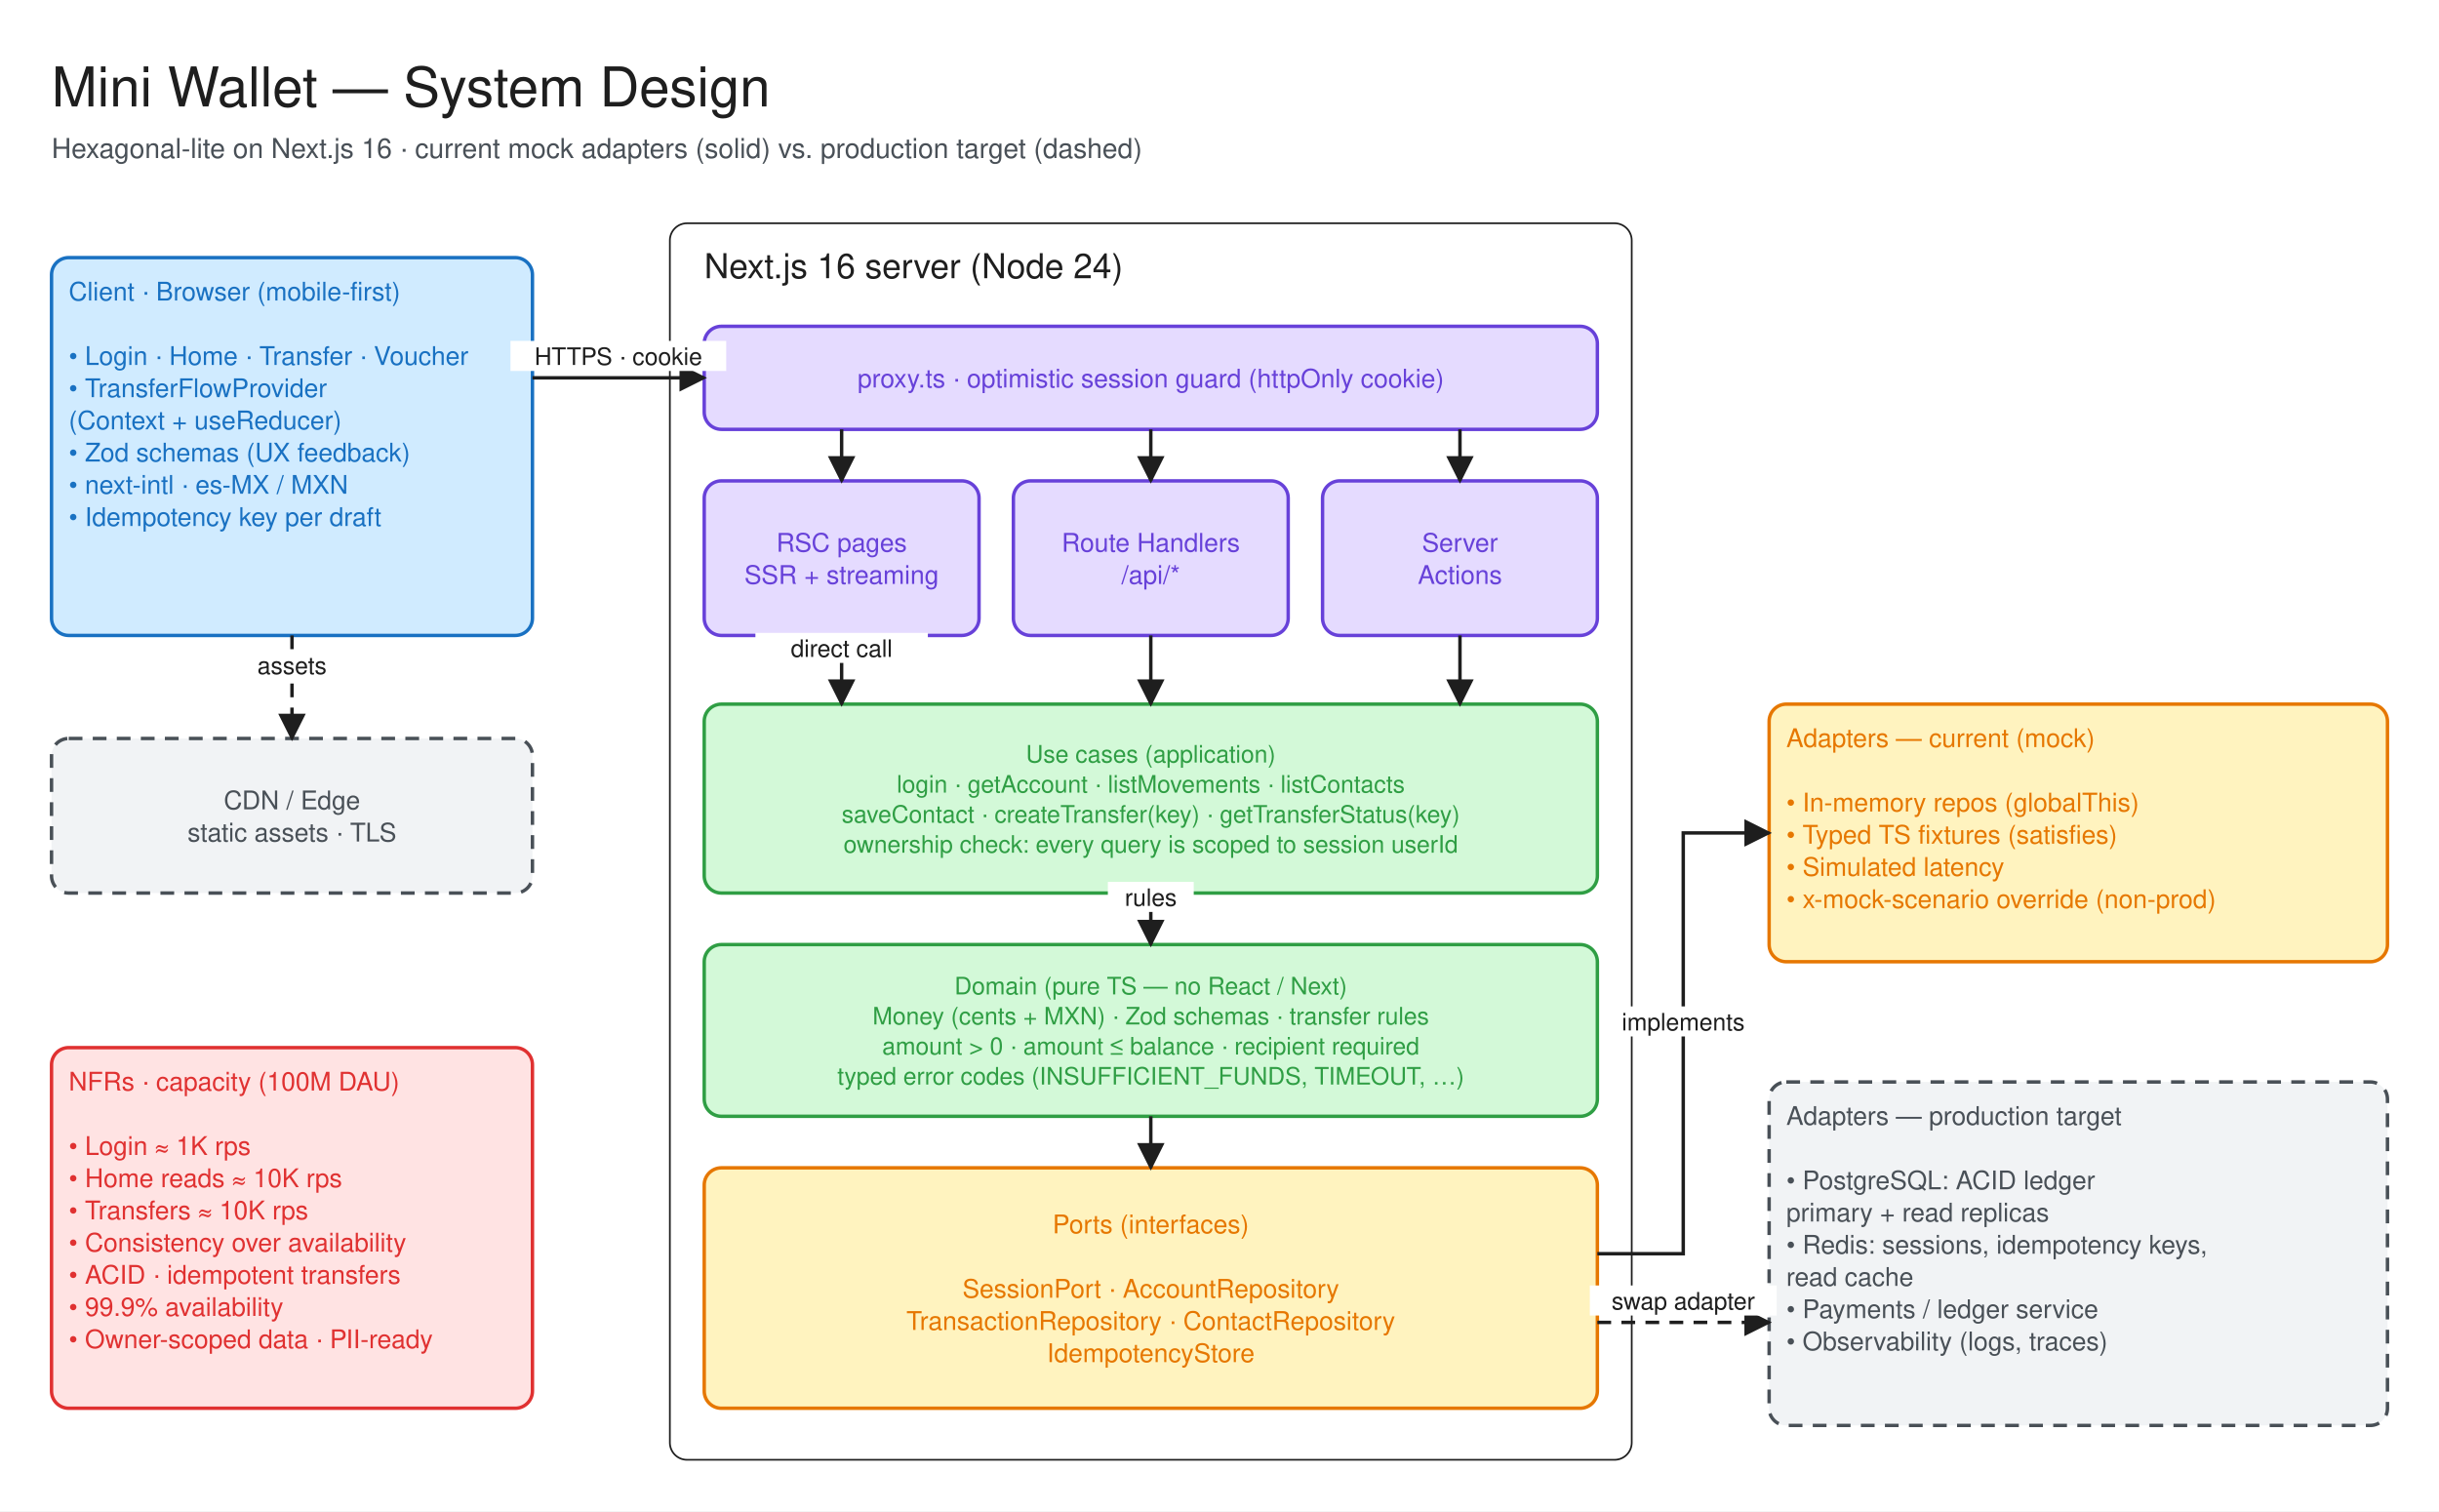
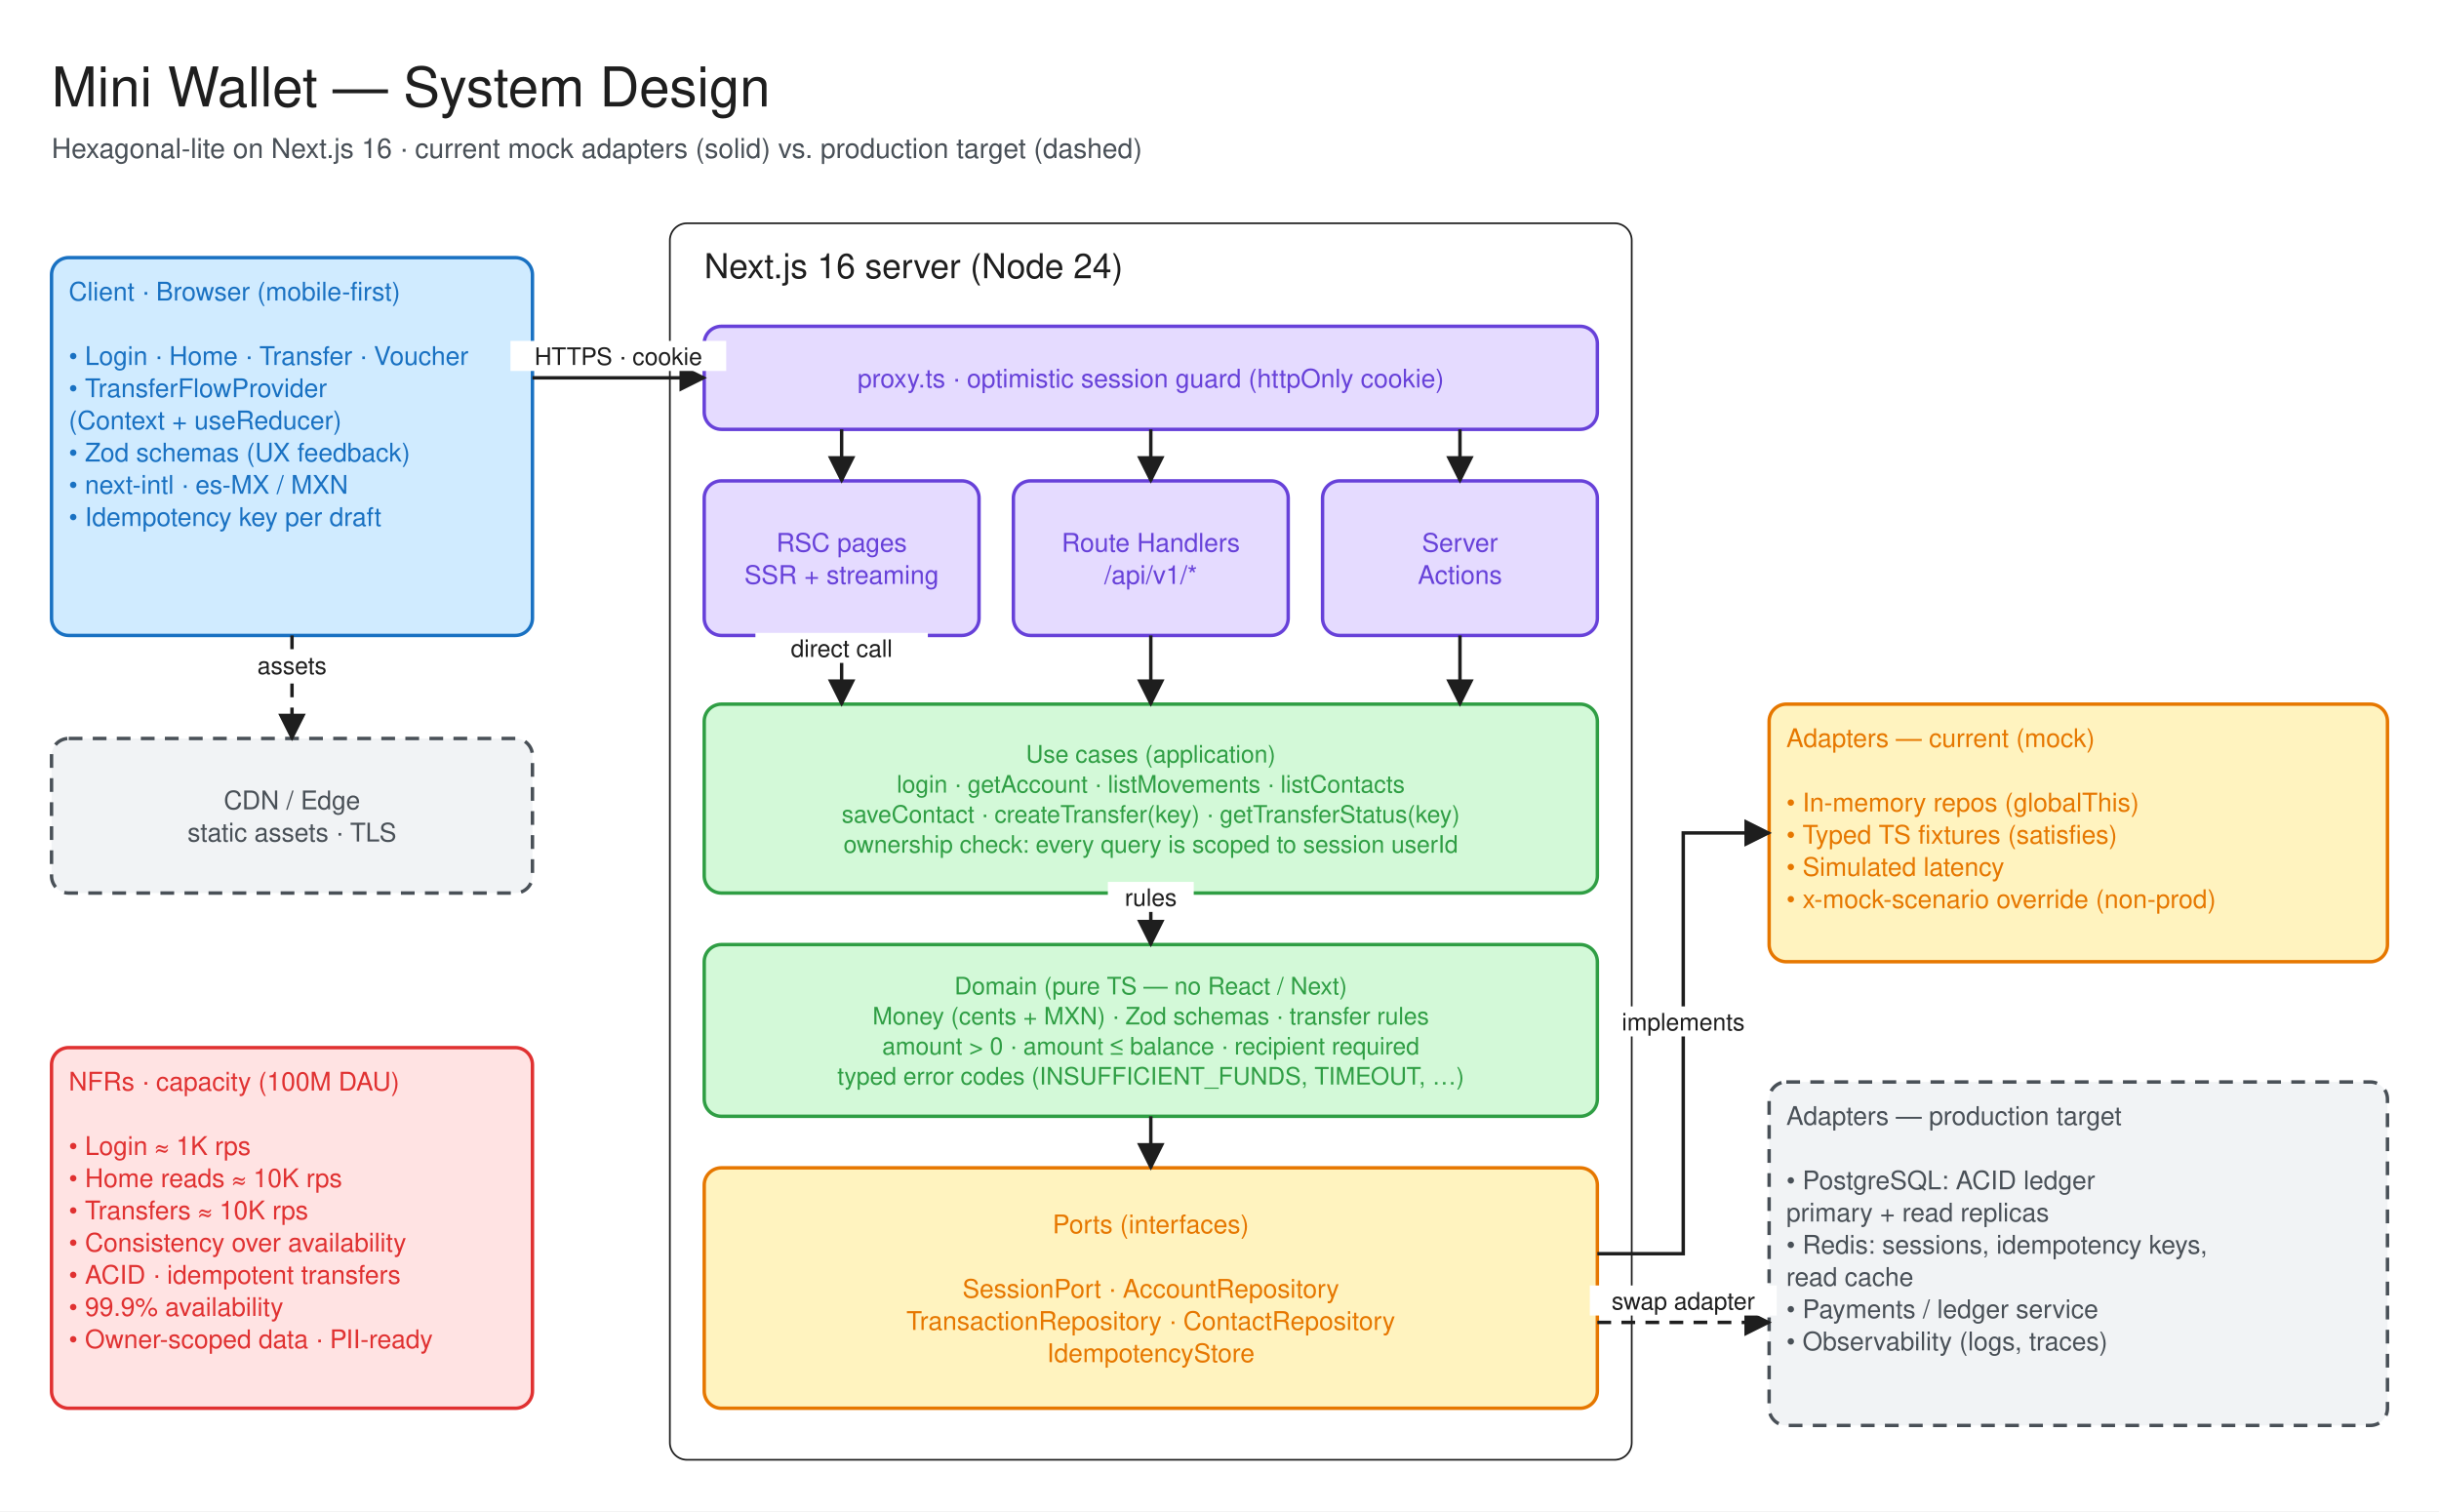
<svg xmlns="http://www.w3.org/2000/svg" viewBox="10 -10 1420 880" width="1420" height="880" font-family="Helvetica, Arial, sans-serif">
  <defs>
    <marker id="ah" viewBox="0 0 10 10" refX="9" refY="5" markerWidth="8" markerHeight="8" orient="auto-start-reverse">
      <path d="M0,0 L10,5 L0,10 z" fill="context-stroke" />
    </marker>
  </defs>
  <rect x="10" y="-10" width="1420" height="880" fill="#ffffff" />
  <text x="40" y="52.0" font-size="32" fill="#1e1e1e" text-anchor="start">Mini Wallet — System Design</text>
  <text x="40" y="82.0" font-size="16" fill="#495057" text-anchor="start">Hexagonal-lite on Next.js 16 · current mock adapters (solid) vs. production target (dashed)</text>
  <rect x="40" y="140" width="280" height="220" rx="10" fill="#d0ebff" stroke="#1971c2" stroke-width="2" />
  <text x="50" y="165.0" font-size="15" fill="#1971c2" text-anchor="start">Client · Browser (mobile-first)</text>
  <text x="50" y="183.75" font-size="15" fill="#1971c2" text-anchor="start" />
  <text x="50" y="202.5" font-size="15" fill="#1971c2" text-anchor="start">• Login · Home · Transfer · Voucher</text>
  <text x="50" y="221.25" font-size="15" fill="#1971c2" text-anchor="start">• TransferFlowProvider</text>
  <text x="50" y="240.0" font-size="15" fill="#1971c2" text-anchor="start">  (Context + useReducer)</text>
  <text x="50" y="258.75" font-size="15" fill="#1971c2" text-anchor="start">• Zod schemas (UX feedback)</text>
  <text x="50" y="277.5" font-size="15" fill="#1971c2" text-anchor="start">• next-intl · es-MX / MXN</text>
  <text x="50" y="296.25" font-size="15" fill="#1971c2" text-anchor="start">• Idempotency key per draft</text>
  <rect x="40" y="420" width="280" height="90" rx="10" fill="#f1f3f5" stroke="#495057" stroke-width="2" stroke-dasharray="8 6" />
  <text x="180.0" y="461.25" font-size="15" fill="#495057" text-anchor="middle">CDN / Edge</text>
  <text x="180.0" y="480.0" font-size="15" fill="#495057" text-anchor="middle">static assets · TLS</text>
  <rect x="400" y="120" width="560" height="720" rx="10" fill="none" stroke="#1e1e1e" stroke-width="1" />
  <text x="420" y="152.0" font-size="20" fill="#1e1e1e" text-anchor="start">Next.js 16 server (Node 24)</text>
  <rect x="420" y="180" width="520" height="60" rx="10" fill="#e5dbff" stroke="#6741d9" stroke-width="2" />
  <text x="680.0" y="215.625" font-size="15" fill="#6741d9" text-anchor="middle">proxy.ts · optimistic session guard (httpOnly cookie)</text>
  <rect x="420" y="270" width="160" height="90" rx="10" fill="#e5dbff" stroke="#6741d9" stroke-width="2" />
  <text x="500.0" y="311.25" font-size="15" fill="#6741d9" text-anchor="middle">RSC pages</text>
  <text x="500.0" y="330.0" font-size="15" fill="#6741d9" text-anchor="middle">SSR + streaming</text>
  <rect x="600" y="270" width="160" height="90" rx="10" fill="#e5dbff" stroke="#6741d9" stroke-width="2" />
  <text x="680.0" y="311.25" font-size="15" fill="#6741d9" text-anchor="middle">Route Handlers</text>
-   <text x="680.0" y="330.0" font-size="15" fill="#6741d9" text-anchor="middle">/api/*</text>
+   <text x="680.0" y="330.0" font-size="15" fill="#6741d9" text-anchor="middle">/api/v1/*</text>
  <rect x="780" y="270" width="160" height="90" rx="10" fill="#e5dbff" stroke="#6741d9" stroke-width="2" />
  <text x="860.0" y="311.25" font-size="15" fill="#6741d9" text-anchor="middle">Server</text>
  <text x="860.0" y="330.0" font-size="15" fill="#6741d9" text-anchor="middle">Actions</text>
  <rect x="420" y="400" width="520" height="110" rx="10" fill="#d3f9d8" stroke="#2f9e44" stroke-width="2" />
  <text x="680.0" y="434.0" font-size="14" fill="#2f9e44" text-anchor="middle">Use cases (application)</text>
  <text x="680.0" y="451.5" font-size="14" fill="#2f9e44" text-anchor="middle">login · getAccount · listMovements · listContacts</text>
  <text x="680.0" y="469.0" font-size="14" fill="#2f9e44" text-anchor="middle">saveContact · createTransfer(key) · getTransferStatus(key)</text>
  <text x="680.0" y="486.5" font-size="14" fill="#2f9e44" text-anchor="middle">ownership check: every query is scoped to session userId</text>
  <rect x="420" y="540" width="520" height="100" rx="10" fill="#d3f9d8" stroke="#2f9e44" stroke-width="2" />
  <text x="680.0" y="569.0" font-size="14" fill="#2f9e44" text-anchor="middle">Domain (pure TS — no React / Next)</text>
  <text x="680.0" y="586.5" font-size="14" fill="#2f9e44" text-anchor="middle">Money (cents + MXN) · Zod schemas · transfer rules</text>
  <text x="680.0" y="604.0" font-size="14" fill="#2f9e44" text-anchor="middle">amount &gt; 0 · amount ≤ balance · recipient required</text>
  <text x="680.0" y="621.5" font-size="14" fill="#2f9e44" text-anchor="middle">typed error codes (INSUFFICIENT_FUNDS, TIMEOUT, …)</text>
  <rect x="420" y="670" width="520" height="140" rx="10" fill="#fff3bf" stroke="#e67700" stroke-width="2" />
  <text x="680.0" y="708.125" font-size="15" fill="#e67700" text-anchor="middle">Ports (interfaces)</text>
  <text x="680.0" y="726.875" font-size="15" fill="#e67700" text-anchor="middle" />
  <text x="680.0" y="745.625" font-size="15" fill="#e67700" text-anchor="middle">SessionPort · AccountRepository</text>
  <text x="680.0" y="764.375" font-size="15" fill="#e67700" text-anchor="middle">TransactionRepository · ContactRepository</text>
  <text x="680.0" y="783.125" font-size="15" fill="#e67700" text-anchor="middle">IdempotencyStore</text>
  <rect x="1040" y="400" width="360" height="150" rx="10" fill="#fff3bf" stroke="#e67700" stroke-width="2" />
  <text x="1050" y="425.0" font-size="15" fill="#e67700" text-anchor="start">Adapters — current (mock)</text>
  <text x="1050" y="443.75" font-size="15" fill="#e67700" text-anchor="start" />
  <text x="1050" y="462.5" font-size="15" fill="#e67700" text-anchor="start">• In-memory repos (globalThis)</text>
  <text x="1050" y="481.25" font-size="15" fill="#e67700" text-anchor="start">• Typed TS fixtures (satisfies)</text>
  <text x="1050" y="500.0" font-size="15" fill="#e67700" text-anchor="start">• Simulated latency</text>
  <text x="1050" y="518.75" font-size="15" fill="#e67700" text-anchor="start">• x-mock-scenario override (non-prod)</text>
  <rect x="1040" y="620" width="360" height="200" rx="10" fill="#f1f3f5" stroke="#495057" stroke-width="2" stroke-dasharray="8 6" />
  <text x="1050" y="645.0" font-size="15" fill="#495057" text-anchor="start">Adapters — production target</text>
  <text x="1050" y="663.75" font-size="15" fill="#495057" text-anchor="start" />
  <text x="1050" y="682.5" font-size="15" fill="#495057" text-anchor="start">• PostgreSQL: ACID ledger</text>
  <text x="1050" y="701.25" font-size="15" fill="#495057" text-anchor="start">  primary + read replicas</text>
  <text x="1050" y="720.0" font-size="15" fill="#495057" text-anchor="start">• Redis: sessions, idempotency keys,</text>
  <text x="1050" y="738.75" font-size="15" fill="#495057" text-anchor="start">  read cache</text>
  <text x="1050" y="757.5" font-size="15" fill="#495057" text-anchor="start">• Payments / ledger service</text>
  <text x="1050" y="776.25" font-size="15" fill="#495057" text-anchor="start">• Observability (logs, traces)</text>
  <rect x="40" y="600" width="280" height="210" rx="10" fill="#ffe3e3" stroke="#e03131" stroke-width="2" />
  <text x="50" y="625.0" font-size="15" fill="#e03131" text-anchor="start">NFRs · capacity (100M DAU)</text>
  <text x="50" y="643.75" font-size="15" fill="#e03131" text-anchor="start" />
  <text x="50" y="662.5" font-size="15" fill="#e03131" text-anchor="start">• Login ≈ 1K rps</text>
  <text x="50" y="681.25" font-size="15" fill="#e03131" text-anchor="start">• Home reads ≈ 10K rps</text>
  <text x="50" y="700.0" font-size="15" fill="#e03131" text-anchor="start">• Transfers ≈ 10K rps</text>
  <text x="50" y="718.75" font-size="15" fill="#e03131" text-anchor="start">• Consistency over availability</text>
  <text x="50" y="737.5" font-size="15" fill="#e03131" text-anchor="start">• ACID · idempotent transfers</text>
  <text x="50" y="756.25" font-size="15" fill="#e03131" text-anchor="start">• 99.9% availability</text>
  <text x="50" y="775.0" font-size="15" fill="#e03131" text-anchor="start">• Owner-scoped data · PII-ready</text>
  <polyline points="320,210 420,210" fill="none" stroke="#1e1e1e" stroke-width="2" marker-end="url(#ah)" />
  <rect x="307.2" y="188.5" width="125.6" height="17.5" fill="#ffffff" />
  <text x="370.0" y="202.5" font-size="14" fill="#1e1e1e" text-anchor="middle">HTTPS · cookie</text>
  <polyline points="180.0,360 180.0,420" fill="none" stroke="#1e1e1e" stroke-width="2" stroke-dasharray="8 6" marker-end="url(#ah)" />
  <rect x="150.8" y="368.5" width="58.4" height="17.5" fill="#ffffff" />
  <text x="180.0" y="382.5" font-size="14" fill="#1e1e1e" text-anchor="middle">assets</text>
  <polyline points="680,240 680,270" fill="none" stroke="#1e1e1e" stroke-width="2" marker-end="url(#ah)" />
  <polyline points="500,240 500,270" fill="none" stroke="#1e1e1e" stroke-width="2" marker-end="url(#ah)" />
  <polyline points="860,240 860,270" fill="none" stroke="#1e1e1e" stroke-width="2" marker-end="url(#ah)" />
  <polyline points="500,360 500,400" fill="none" stroke="#1e1e1e" stroke-width="2" marker-end="url(#ah)" />
  <rect x="449.8" y="358.5" width="100.4" height="17.5" fill="#ffffff" />
  <text x="500.0" y="372.5" font-size="14" fill="#1e1e1e" text-anchor="middle">direct call</text>
  <polyline points="680,360 680,400" fill="none" stroke="#1e1e1e" stroke-width="2" marker-end="url(#ah)" />
  <polyline points="860,360 860,400" fill="none" stroke="#1e1e1e" stroke-width="2" marker-end="url(#ah)" />
  <polyline points="680.0,510 680.0,540" fill="none" stroke="#1e1e1e" stroke-width="2" marker-end="url(#ah)" />
  <rect x="655.0" y="503.5" width="50.0" height="17.5" fill="#ffffff" />
  <text x="680.0" y="517.5" font-size="14" fill="#1e1e1e" text-anchor="middle">rules</text>
  <polyline points="680.0,640 680.0,670" fill="none" stroke="#1e1e1e" stroke-width="2" marker-end="url(#ah)" />
  <polyline points="940,720 990,720 990,475 1040,475" fill="none" stroke="#1e1e1e" stroke-width="2" marker-end="url(#ah)" />
  <rect x="944.0" y="576.0" width="92.0" height="17.5" fill="#ffffff" />
  <text x="990.0" y="590.0" font-size="14" fill="#1e1e1e" text-anchor="middle">implements</text>
  <polyline points="940,760 1040,760" fill="none" stroke="#1e1e1e" stroke-width="2" stroke-dasharray="8 6" marker-end="url(#ah)" />
  <rect x="935.6" y="738.5" width="108.8" height="17.5" fill="#ffffff" />
  <text x="990.0" y="752.5" font-size="14" fill="#1e1e1e" text-anchor="middle">swap adapter</text>
</svg>
